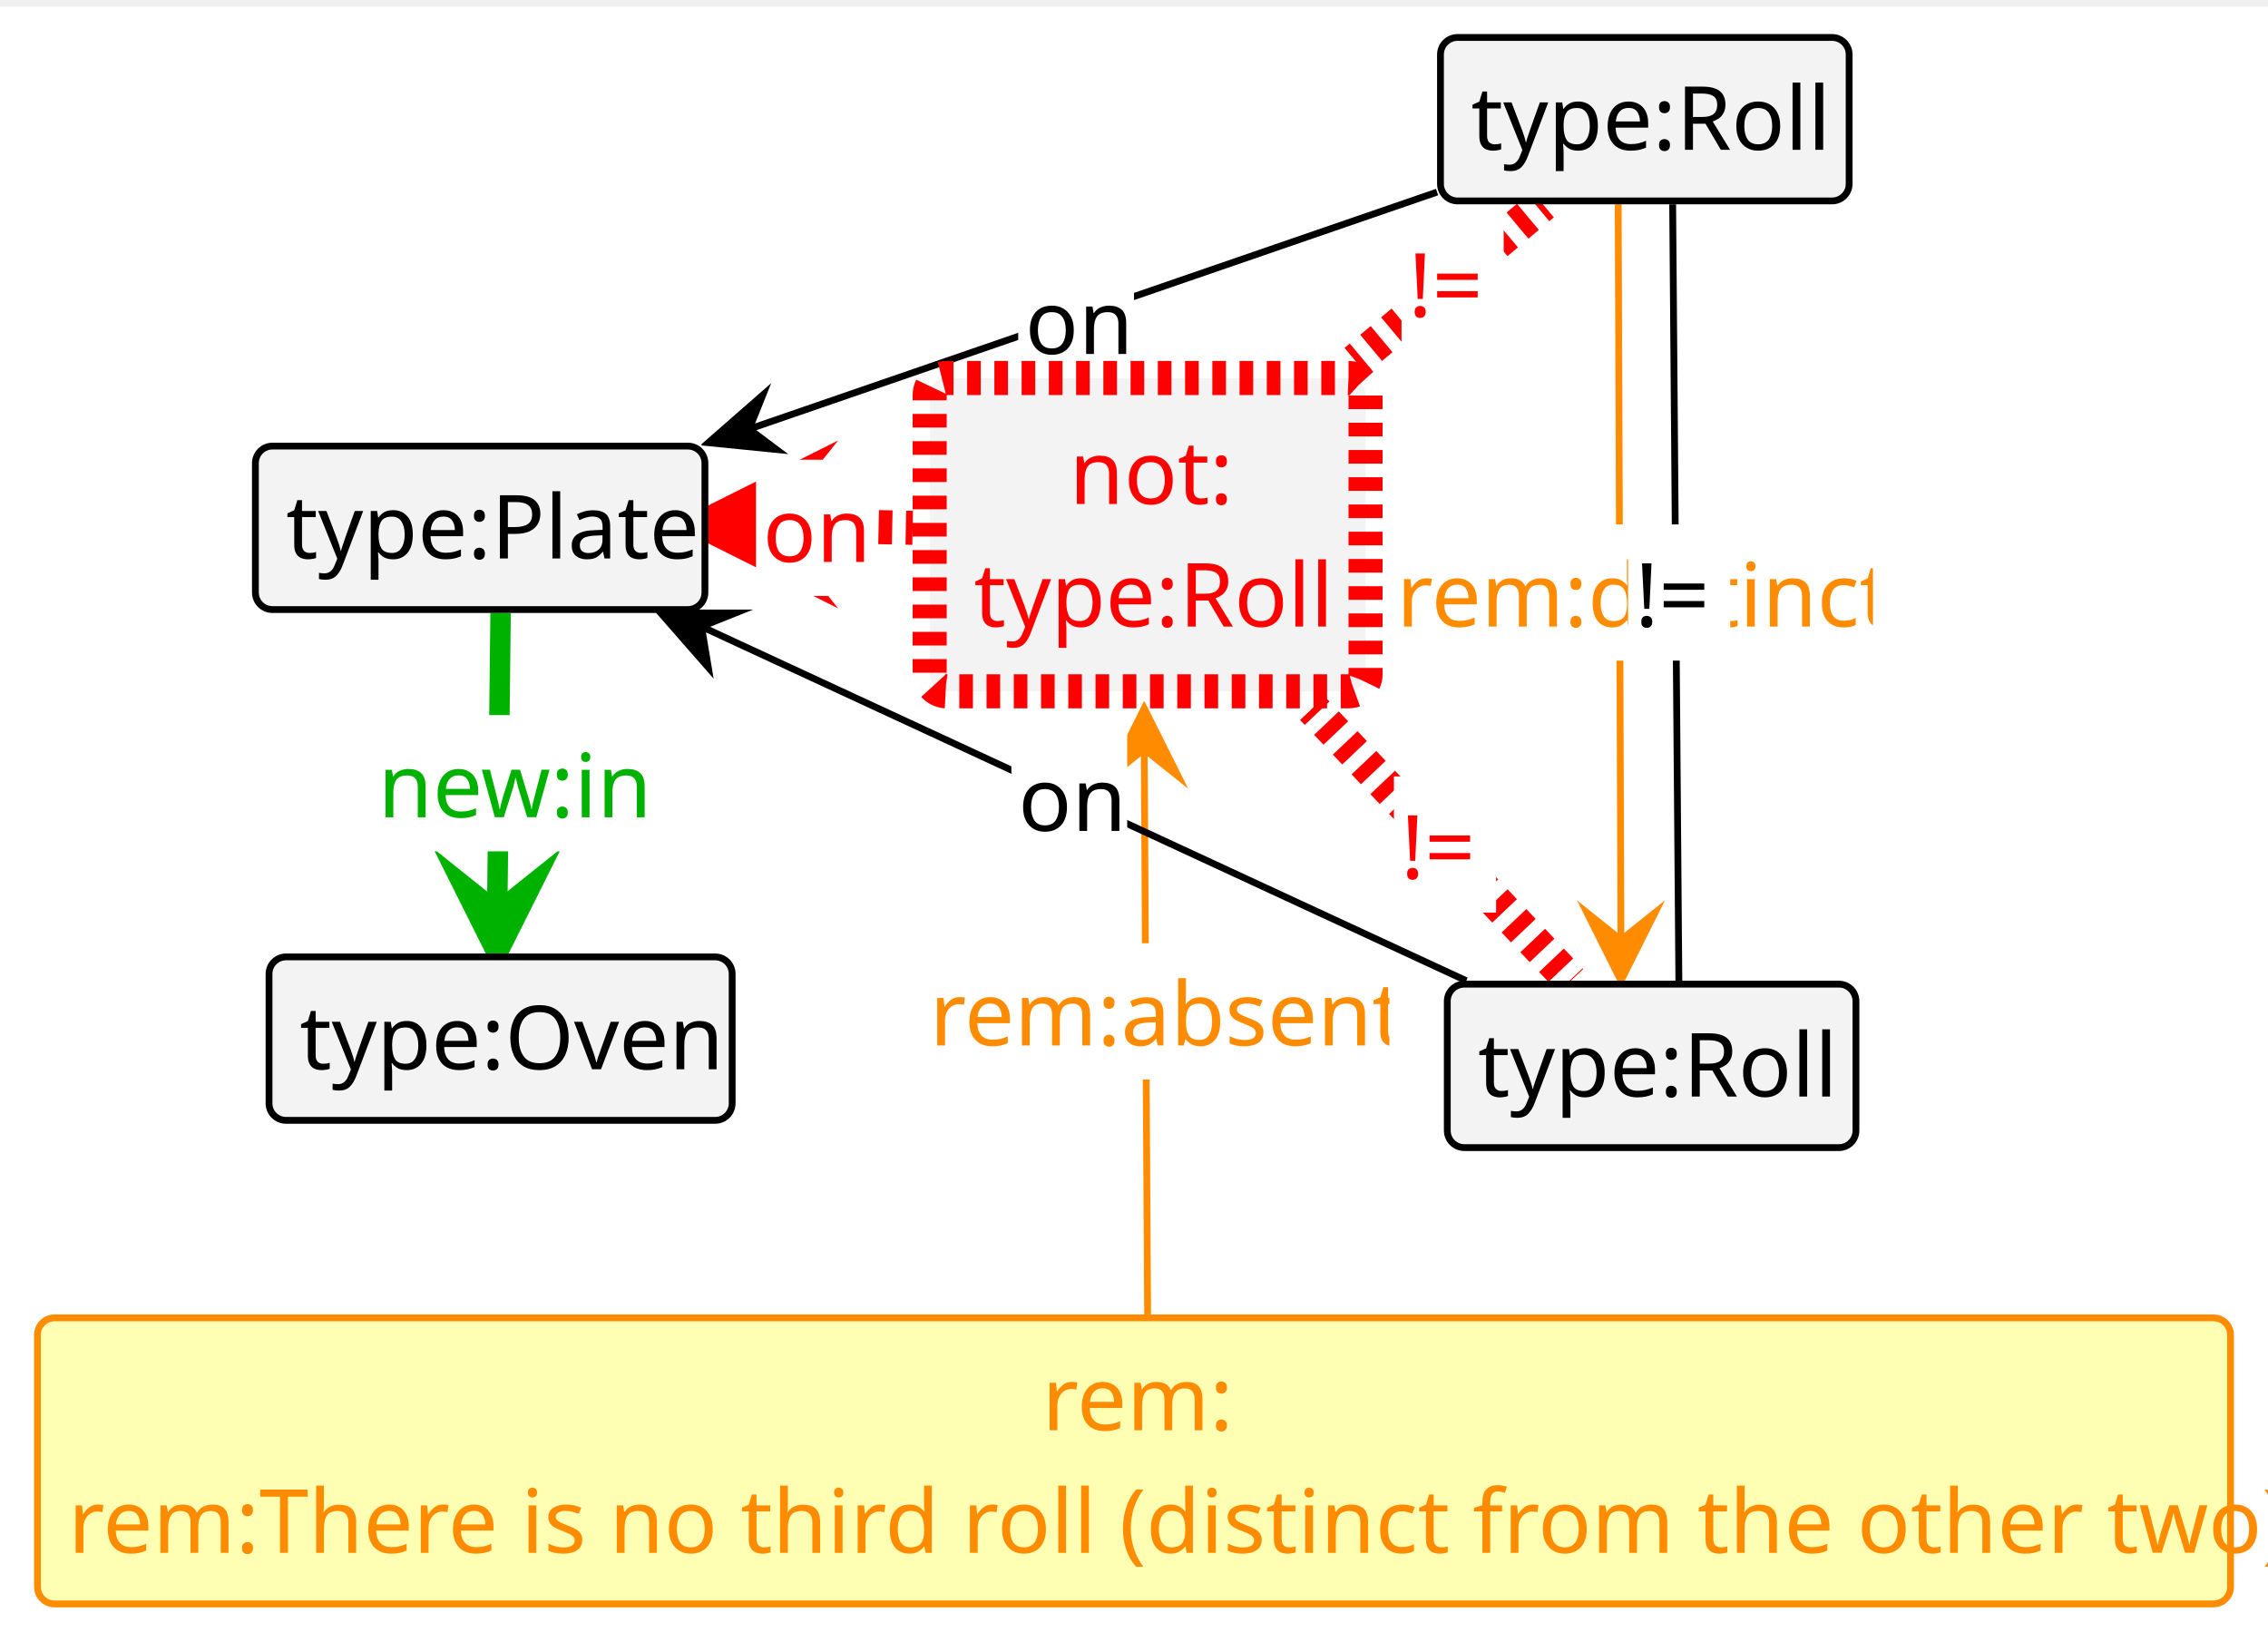
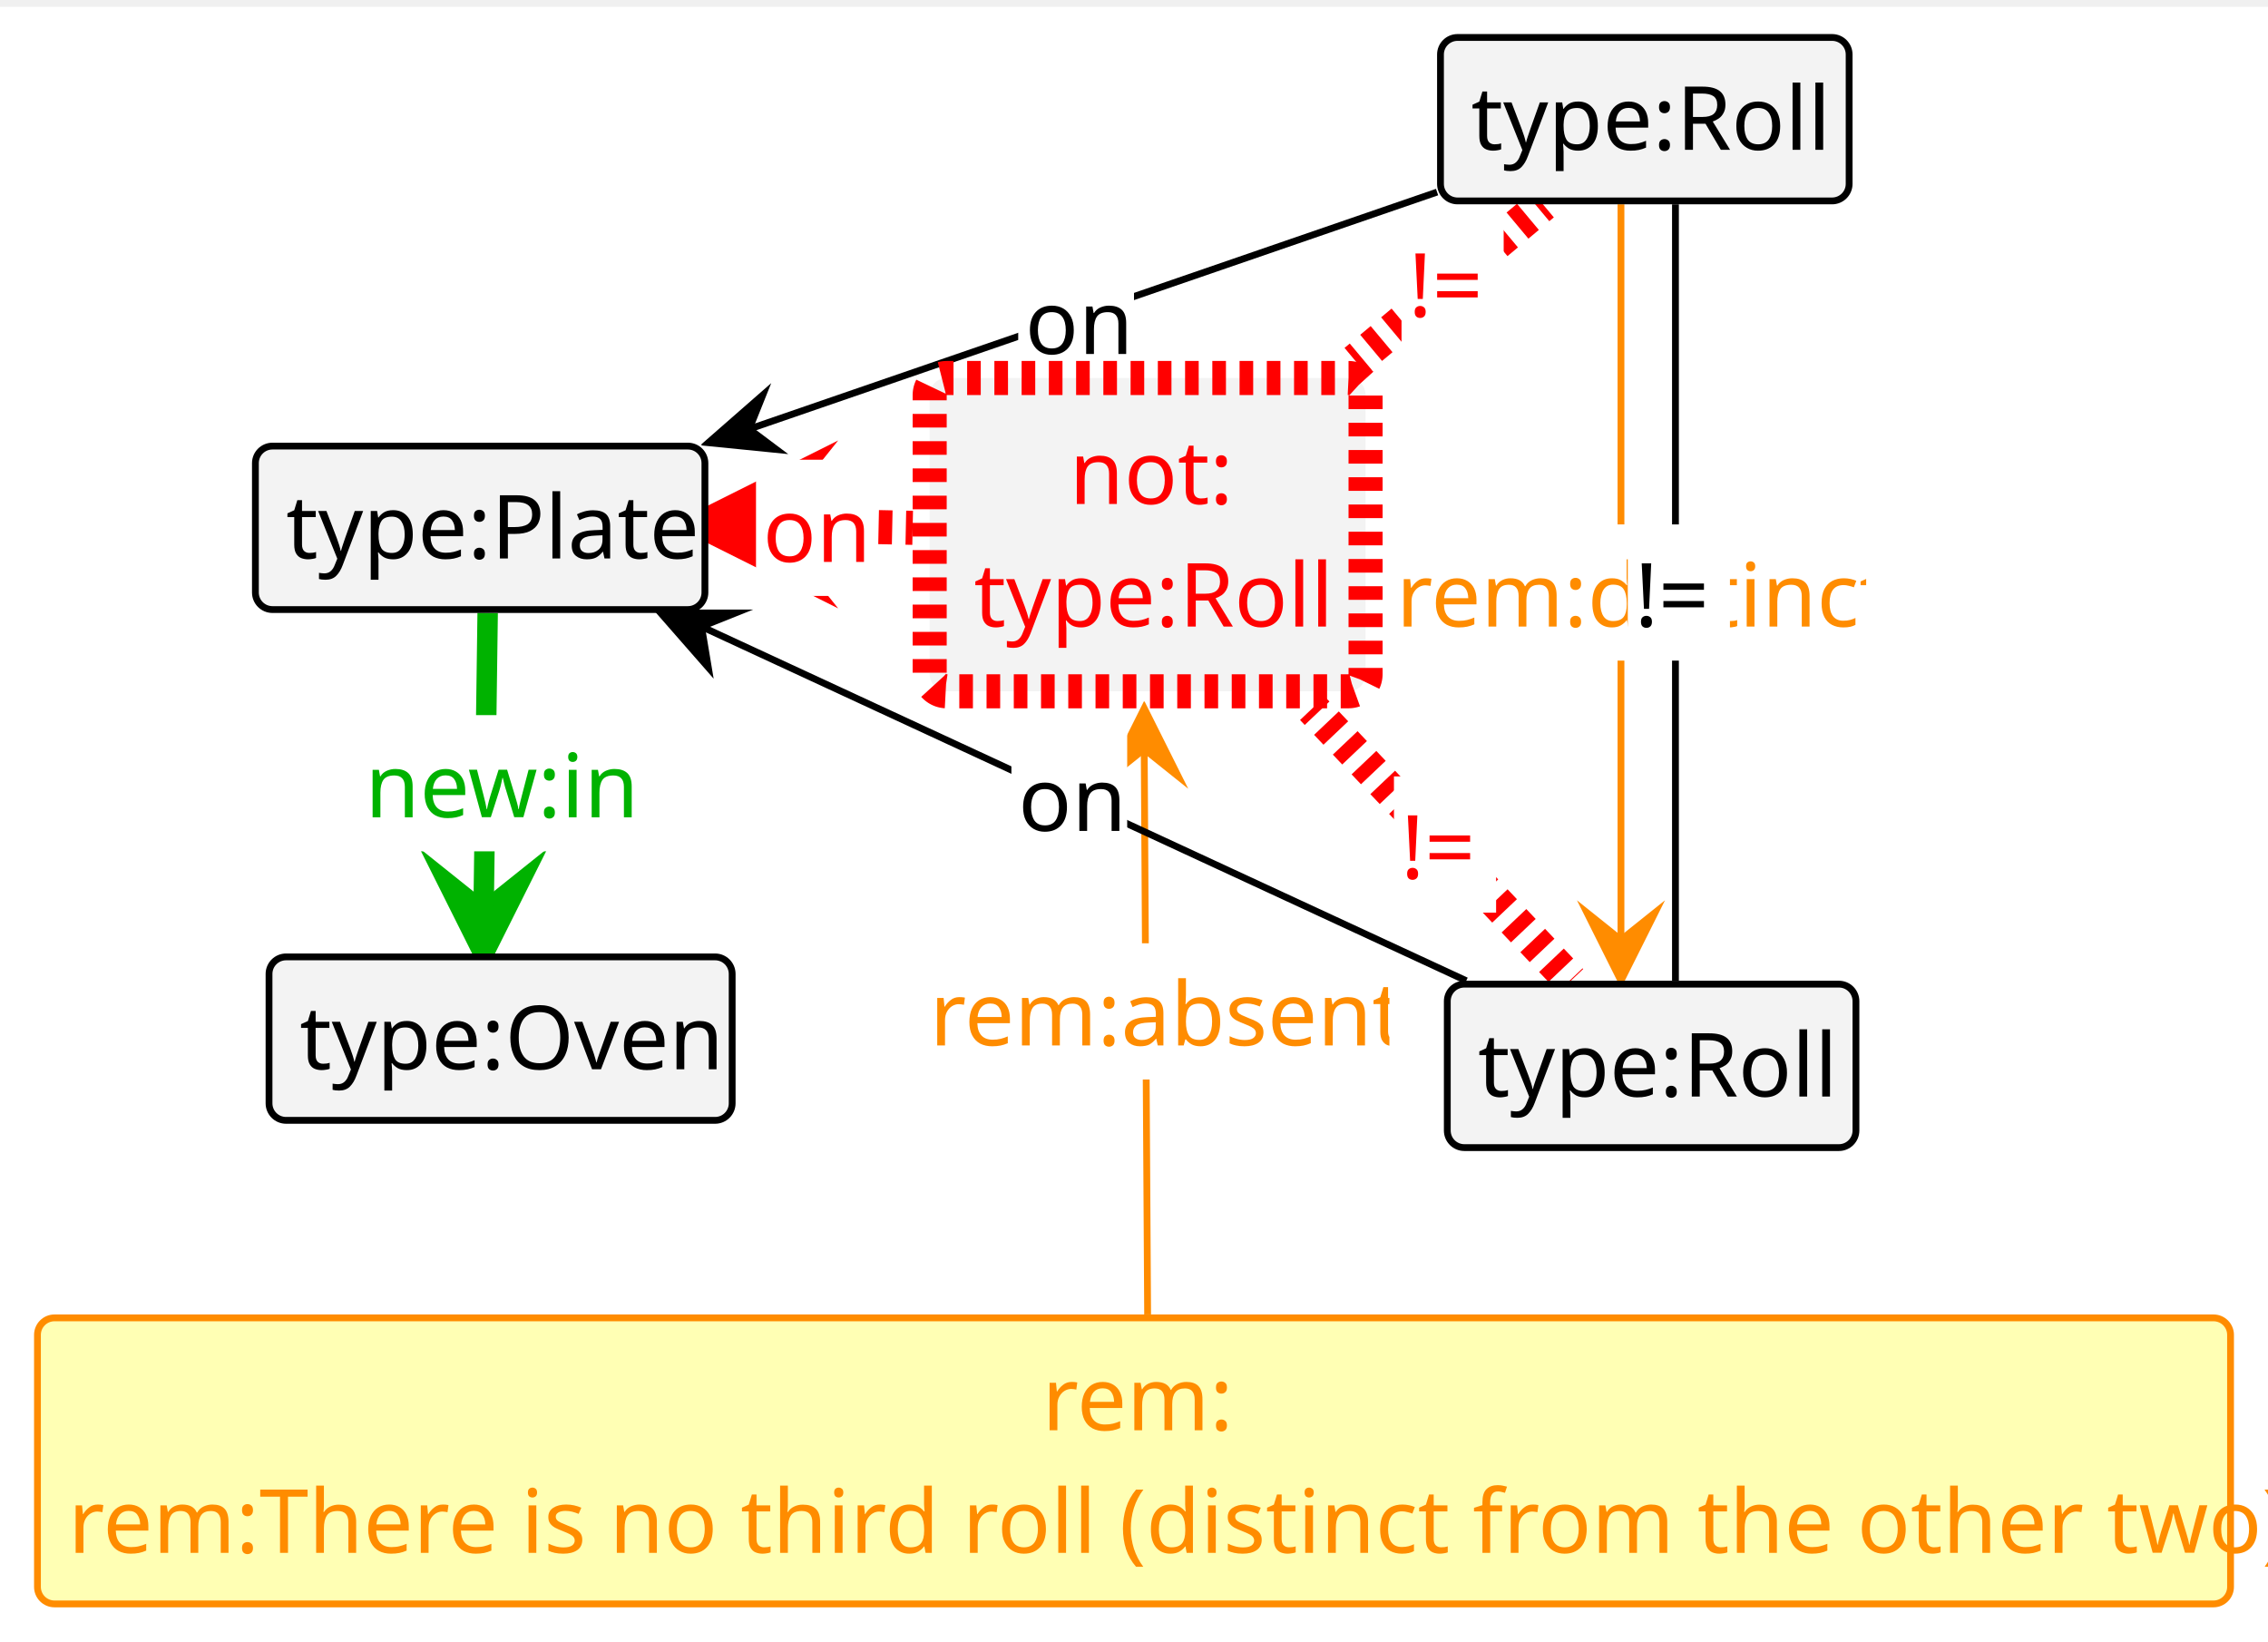
<svg xmlns="http://www.w3.org/2000/svg" fill-opacity="1" color-rendering="auto" color-interpolation="auto" text-rendering="auto" stroke="black" stroke-linecap="square" width="333" stroke-miterlimit="10" shape-rendering="auto" stroke-opacity="1" fill="black" stroke-dasharray="none" font-weight="normal" stroke-width="1" height="241" font-family="'Dialog'" font-style="normal" stroke-linejoin="miter" font-size="12px" stroke-dashoffset="0" image-rendering="auto">
  <defs id="genericDefs" />
  <g>
    <defs id="defs1">
      <clipPath clipPathUnits="userSpaceOnUse" id="clipPath1">
        <path d="M0 0 L754 0 L754 480 L0 480 L0 0 Z" />
      </clipPath>
      <clipPath clipPathUnits="userSpaceOnUse" id="clipPath2">
        <path d="M0 0 L0 91 L69 91 L69 0 Z" />
      </clipPath>
      <clipPath clipPathUnits="userSpaceOnUse" id="clipPath3">
        <path d="M179 102 L179 193 L248 193 L248 102 Z" />
      </clipPath>
      <clipPath clipPathUnits="userSpaceOnUse" id="clipPath4">
        <path d="M-33.5 -45.5 L-33.5 45.5 L35.5 45.5 L35.5 -45.5 Z" />
      </clipPath>
      <clipPath clipPathUnits="userSpaceOnUse" id="clipPath5">
        <path d="M-1.5 -36.5 L-1.5 54.5 L67.5 54.5 L67.5 -36.5 Z" />
      </clipPath>
      <clipPath clipPathUnits="userSpaceOnUse" id="clipPath6">
-         <path d="M0 0 L0 30 L40 30 L40 0 Z" />
+         <path d="M0 0 L0 56 L121 56 L121 0 Z" />
      </clipPath>
      <clipPath clipPathUnits="userSpaceOnUse" id="clipPath7">
-         <path d="M143 62 L143 92 L183 92 L183 62 Z" />
+         <path d="M140 88 L140 144 L261 144 L261 88 Z" />
      </clipPath>
      <clipPath clipPathUnits="userSpaceOnUse" id="clipPath8">
-         <path d="M-20 -14.5 L-20 15.5 L20 15.5 L20 -14.5 Z" />
+         <path d="M-60.5 -28 L-60.5 28 L60.5 28 L60.5 -28 Z" />
      </clipPath>
      <clipPath clipPathUnits="userSpaceOnUse" id="clipPath9">
-         <path d="M-13 -5.5 L-13 24.5 L27 24.5 L27 -5.5 Z" />
+         <path d="M-53.5 -19 L-53.5 37 L67.5 37 L67.5 -19 Z" />
      </clipPath>
      <clipPath clipPathUnits="userSpaceOnUse" id="clipPath10">
-         <path d="M0 0 L0 33 L38 33 L38 0 Z" />
+         <path d="M0 0 L0 56 L44 56 L44 0 Z" />
      </clipPath>
      <clipPath clipPathUnits="userSpaceOnUse" id="clipPath11">
-         <path d="M238 24 L238 57 L276 57 L276 24 Z" />
+         <path d="M94 86 L94 142 L138 142 L138 86 Z" />
      </clipPath>
      <clipPath clipPathUnits="userSpaceOnUse" id="clipPath12">
-         <path d="M-18.779 -16.5 L-18.779 16.5 L19.221 16.5 L19.221 -16.5 Z" />
+         <path d="M-21.6 -28 L-21.6 28 L22.4 28 L22.4 -28 Z" />
      </clipPath>
      <clipPath clipPathUnits="userSpaceOnUse" id="clipPath13">
-         <path d="M-12.779 -7.5 L-12.779 25.5 L25.221 25.5 L25.221 -7.5 Z" />
+         <path d="M-3.6 -19 L-3.6 37 L40.4 37 L40.4 -19 Z" />
      </clipPath>
      <clipPath clipPathUnits="userSpaceOnUse" id="clipPath14">
-         <path d="M0 0 L0 116 L71 116 L71 0 Z" />
+         <path d="M0 0 L0 116 L70 116 L70 0 Z" />
      </clipPath>
      <clipPath clipPathUnits="userSpaceOnUse" id="clipPath15">
-         <path d="M248 28 L248 144 L319 144 L319 28 Z" />
+         <path d="M248 28 L248 144 L318 144 L318 28 Z" />
      </clipPath>
      <clipPath clipPathUnits="userSpaceOnUse" id="clipPath16">
-         <path d="M-34.045 -58 L-34.045 58 L36.955 58 L36.955 -58 Z" />
+         <path d="M-34 -58 L-34 58 L36 58 L36 -58 Z" />
      </clipPath>
      <clipPath clipPathUnits="userSpaceOnUse" id="clipPath17">
-         <path d="M-1.045 -49 L-1.045 67 L69.955 67 L69.955 -49 Z" />
+         <path d="M-1 -49 L-1 67 L69 67 L69 -49 Z" />
      </clipPath>
      <clipPath clipPathUnits="userSpaceOnUse" id="clipPath18">
-         <path d="M0 0 L0 50 L49 50 L49 0 Z" />
+         <path d="M0 0 L0 116 L16 116 L16 0 Z" />
      </clipPath>
      <clipPath clipPathUnits="userSpaceOnUse" id="clipPath19">
-         <path d="M231 98 L231 148 L280 148 L280 98 Z" />
+         <path d="M283 28 L283 144 L299 144 L299 28 Z" />
      </clipPath>
      <clipPath clipPathUnits="userSpaceOnUse" id="clipPath20">
-         <path d="M-24.667 -25 L-24.667 25 L24.333 25 L24.333 -25 Z" />
+         <path d="M-7 -58 L-7 58 L9 58 L9 -58 Z" />
      </clipPath>
      <clipPath clipPathUnits="userSpaceOnUse" id="clipPath21">
-         <path d="M-18.667 -16 L-18.667 34 L30.333 34 L30.333 -16 Z" />
+         <path d="M-1 -49 L-1 67 L15 67 L15 -49 Z" />
      </clipPath>
      <clipPath clipPathUnits="userSpaceOnUse" id="clipPath22">
        <path d="M0 0 L0 40 L109 40 L109 0 Z" />
      </clipPath>
      <clipPath clipPathUnits="userSpaceOnUse" id="clipPath23">
        <path d="M147 26 L147 66 L256 66 L256 26 Z" />
      </clipPath>
      <clipPath clipPathUnits="userSpaceOnUse" id="clipPath24">
        <path d="M-54.5 -19.974 L-54.5 20.026 L54.5 20.026 L54.5 -19.974 Z" />
      </clipPath>
      <clipPath clipPathUnits="userSpaceOnUse" id="clipPath25">
        <path d="M-47.5 -10.974 L-47.5 29.026 L61.5 29.026 L61.5 -10.974 Z" />
      </clipPath>
      <clipPath clipPathUnits="userSpaceOnUse" id="clipPath26">
-         <path d="M0 0 L0 56 L44 56 L44 0 Z" />
+         <path d="M0 0 L0 30 L40 30 L40 0 Z" />
      </clipPath>
      <clipPath clipPathUnits="userSpaceOnUse" id="clipPath27">
-         <path d="M96 86 L96 142 L140 142 L140 86 Z" />
+         <path d="M143 62 L143 92 L183 92 L183 62 Z" />
      </clipPath>
      <clipPath clipPathUnits="userSpaceOnUse" id="clipPath28">
-         <path d="M-21.5 -28 L-21.5 28 L22.5 28 L22.5 -28 Z" />
+         <path d="M-20 -14.5 L-20 15.5 L20 15.5 L20 -14.5 Z" />
      </clipPath>
      <clipPath clipPathUnits="userSpaceOnUse" id="clipPath29">
-         <path d="M-3.5 -19 L-3.5 37 L40.5 37 L40.5 -19 Z" />
+         <path d="M-13 -5.5 L-13 24.5 L27 24.5 L27 -5.5 Z" />
      </clipPath>
      <clipPath clipPathUnits="userSpaceOnUse" id="clipPath30">
-         <path d="M0 0 L0 116 L17 116 L17 0 Z" />
+         <path d="M0 0 L0 33 L38 33 L38 0 Z" />
      </clipPath>
      <clipPath clipPathUnits="userSpaceOnUse" id="clipPath31">
-         <path d="M283 28 L283 144 L300 144 L300 28 Z" />
+         <path d="M238 24 L238 57 L276 57 L276 24 Z" />
      </clipPath>
      <clipPath clipPathUnits="userSpaceOnUse" id="clipPath32">
-         <path d="M-7.045 -58 L-7.045 58 L9.955 58 L9.955 -58 Z" />
+         <path d="M-18.779 -16.5 L-18.779 16.5 L19.221 16.5 L19.221 -16.5 Z" />
      </clipPath>
      <clipPath clipPathUnits="userSpaceOnUse" id="clipPath33">
-         <path d="M-1.045 -49 L-1.045 67 L15.955 67 L15.955 -49 Z" />
+         <path d="M-12.779 -7.5 L-12.779 25.5 L25.221 25.5 L25.221 -7.5 Z" />
      </clipPath>
      <clipPath clipPathUnits="userSpaceOnUse" id="clipPath34">
-         <path d="M0 0 L0 56 L121 56 L121 0 Z" />
+         <path d="M0 0 L0 50 L49 50 L49 0 Z" />
      </clipPath>
      <clipPath clipPathUnits="userSpaceOnUse" id="clipPath35">
-         <path d="M140 88 L140 144 L261 144 L261 88 Z" />
+         <path d="M231 98 L231 148 L280 148 L280 98 Z" />
      </clipPath>
      <clipPath clipPathUnits="userSpaceOnUse" id="clipPath36">
-         <path d="M-60.5 -28 L-60.5 28 L60.5 28 L60.5 -28 Z" />
+         <path d="M-24.667 -25 L-24.667 25 L24.333 25 L24.333 -25 Z" />
      </clipPath>
      <clipPath clipPathUnits="userSpaceOnUse" id="clipPath37">
-         <path d="M-53.5 -19 L-53.5 37 L67.5 37 L67.5 -19 Z" />
+         <path d="M-18.667 -16 L-18.667 34 L30.333 34 L30.333 -16 Z" />
      </clipPath>
      <clipPath clipPathUnits="userSpaceOnUse" id="clipPath38">
        <path d="M0 0 L0 35 L71 35 L71 0 Z" />
      </clipPath>
      <clipPath clipPathUnits="userSpaceOnUse" id="clipPath39">
        <path d="M0 0 L0 53 L333 53 L333 0 Z" />
      </clipPath>
      <clipPath clipPathUnits="userSpaceOnUse" id="clipPath40">
        <path d="M0 0 L0 35 L77 35 L77 0 Z" />
      </clipPath>
      <clipPath clipPathUnits="userSpaceOnUse" id="clipPath41">
        <path d="M0 0 L0 53 L71 53 L71 0 Z" />
      </clipPath>
      <clipPath clipPathUnits="userSpaceOnUse" id="clipPath42">
        <path d="M0 1 L0 35 L71 35 L71 1 Z" />
      </clipPath>
      <clipPath clipPathUnits="userSpaceOnUse" id="clipPath43">
        <path d="M0 0 L0 35 L79 35 L79 0 Z" />
      </clipPath>
    </defs>
    <g fill="white" font-family="'Segoe UI'" transform="translate(-44,1)" stroke="white">
      <rect x="0" width="754" height="480" y="0" clip-path="url(#clipPath1)" stroke="none" />
    </g>
    <g fill="rgb(255,140,0)" font-family="'Segoe UI'" transform="translate(-44,1)" stroke-linecap="butt" stroke="rgb(255,140,0)">
      <polygon points=" 212 103 217 113 212 109 207 113" stroke="none" clip-path="url(#clipPath3)" />
      <polygon fill="none" points=" 212 103 217 113 212 109 207 113" clip-path="url(#clipPath3)" />
      <path fill="none" d="M212.5 192 L212 109 M212 109" clip-path="url(#clipPath3)" />
      <rect stroke-linecap="square" x="-33" y="-10" transform="translate(212.5,147.5)" clip-path="url(#clipPath4)" fill="white" width="67" height="20" stroke="none" />
    </g>
    <g fill="rgb(255,140,0)" font-size="13px" font-family="'Segoe UI'" transform="translate(136.5,139.5)" stroke="rgb(255,140,0)">
      <text x="0" xml:space="preserve" y="14" clip-path="url(#clipPath5)" stroke="none">rem:absent</text>
    </g>
-     <g fill="red" stroke-width="5" font-family="'Segoe UI'" transform="translate(-44,1)" stroke-linecap="butt" stroke="red">
-       <polygon fill="none" points=" 148 76 158 71 154 76 158 81" clip-path="url(#clipPath7)" />
-       <path fill="none" stroke-dasharray="2,2" d="M178 76.5 L154 76 M154 76" stroke-dashoffset="1" clip-path="url(#clipPath7)" />
-     </g>
-     <g fill="white" font-family="'Segoe UI'" transform="translate(119,77.5)" stroke="white">
-       <rect x="-8" width="17" height="20" y="-10" clip-path="url(#clipPath8)" stroke="none" />
-     </g>
-     <g fill="red" font-size="13px" font-family="'Segoe UI'" transform="translate(112,68.5)" stroke="red">
+     <g stroke-linecap="butt" font-family="'Segoe UI'" transform="translate(-44,1)">
+       <polygon points=" 141 89 152 89 147 91 148 97" stroke="none" clip-path="url(#clipPath7)" />
+       <polygon fill="none" points=" 141 89 152 89 147 91 148 97" clip-path="url(#clipPath7)" />
+       <path fill="none" d="M259.285 143 L147 91 M147 91" clip-path="url(#clipPath7)" />
+       <rect stroke-linecap="square" x="-8" y="-10" transform="translate(200.5,116)" clip-path="url(#clipPath8)" fill="white" width="17" height="20" stroke="none" />
+     </g>
+     <g font-family="'Segoe UI'" font-size="13px" transform="translate(149.5,108)">
      <text x="0" xml:space="preserve" y="14" clip-path="url(#clipPath9)" stroke="none">on</text>
    </g>
-     <g stroke-linecap="butt" transform="translate(-44,1)" stroke-dashoffset="1" fill="red" font-family="'Segoe UI'" stroke-dasharray="2,2" stroke="red" stroke-width="5">
-       <path fill="none" d="M243.016 52 L270.541 29 M270.541 29" clip-path="url(#clipPath11)" />
-     </g>
-     <g fill="white" font-family="'Segoe UI'" transform="translate(212.7787,41.5)" stroke="white">
-       <rect x="-7" width="15" height="20" y="-10" clip-path="url(#clipPath12)" stroke="none" />
-     </g>
-     <g fill="red" font-size="13px" font-family="'Segoe UI'" transform="translate(206.7787,32.5)" stroke="red">
-       <text x="0" xml:space="preserve" y="14" clip-path="url(#clipPath13)" stroke="none">!=</text>
+     <g fill="rgb(0,178,0)" stroke-width="3" font-family="'Segoe UI'" transform="translate(-44,1)" stroke-linecap="butt" stroke="rgb(0,178,0)">
+       <polygon points=" 115 139 110 129 115 133 120 129" stroke="none" clip-path="url(#clipPath11)" />
+       <polygon fill="none" points=" 115 139 110 129 115 133 120 129" clip-path="url(#clipPath11)" />
+       <path fill="none" d="M115.6 89 L115 133 M115 133" clip-path="url(#clipPath11)" />
+     </g>
+     <g fill="white" font-family="'Segoe UI'" transform="translate(71.6,115)" stroke="white">
+       <rect x="-19" width="38" height="20" y="-10" clip-path="url(#clipPath12)" stroke="none" />
+     </g>
+     <g fill="rgb(0,178,0)" font-size="13px" font-family="'Segoe UI'" transform="translate(53.6,106)" stroke="rgb(0,178,0)">
+       <text x="0" xml:space="preserve" y="14" clip-path="url(#clipPath13)" stroke="none">new:in</text>
    </g>
    <g fill="rgb(255,140,0)" font-family="'Segoe UI'" transform="translate(-44,1)" stroke-linecap="butt" stroke="rgb(255,140,0)">
      <polygon points=" 282 143 277 133 282 137 287 133" stroke="none" clip-path="url(#clipPath15)" />
      <polygon fill="none" points=" 282 143 277 133 282 137 287 133" clip-path="url(#clipPath15)" />
-       <path fill="none" d="M281.59 29 L282 137 M282 137" clip-path="url(#clipPath15)" />
-       <rect stroke-linecap="square" x="-34" y="-10" transform="translate(282.0449,86)" clip-path="url(#clipPath16)" fill="white" width="69" height="20" stroke="none" />
-     </g>
-     <g fill="rgb(255,140,0)" font-size="13px" font-family="'Segoe UI'" transform="translate(205.0449,78)" stroke="rgb(255,140,0)">
+       <path fill="none" d="M282 29 L282 137 M282 137" clip-path="url(#clipPath15)" />
+       <rect stroke-linecap="square" x="-34" y="-10" transform="translate(282,86)" clip-path="url(#clipPath16)" fill="white" width="69" height="20" stroke="none" />
+     </g>
+     <g fill="rgb(255,140,0)" font-size="13px" font-family="'Segoe UI'" transform="translate(205,78)" stroke="rgb(255,140,0)">
      <text x="0" xml:space="preserve" y="14" clip-path="url(#clipPath17)" stroke="none">rem:distinct</text>
    </g>
-     <g stroke-linecap="butt" transform="translate(-44,1)" stroke-dashoffset="1" fill="red" font-family="'Segoe UI'" stroke-dasharray="2,2" stroke="red" stroke-width="5">
-       <path fill="none" d="M236.692 103 L274.641 143 M274.641 143" clip-path="url(#clipPath19)" />
-     </g>
-     <g fill="white" font-family="'Segoe UI'" transform="translate(211.6667,124)" stroke="white">
-       <rect x="-7" width="15" height="20" y="-10" clip-path="url(#clipPath20)" stroke="none" />
-     </g>
-     <g fill="red" font-size="13px" font-family="'Segoe UI'" transform="translate(205.6667,115)" stroke="red">
+     <g stroke-linecap="butt" font-family="'Segoe UI'" transform="translate(-44,1)">
+       <path fill="none" d="M290 29 L290 143 M290 143" clip-path="url(#clipPath19)" />
+       <rect stroke-linecap="square" x="-7" y="-10" transform="translate(290,86)" clip-path="url(#clipPath20)" fill="white" width="15" height="20" stroke="none" />
+     </g>
+     <g font-family="'Segoe UI'" font-size="13px" transform="translate(240,78)">
      <text x="0" xml:space="preserve" y="14" clip-path="url(#clipPath21)" stroke="none">!=</text>
    </g>
    <g stroke-linecap="butt" font-family="'Segoe UI'" transform="translate(-44,1)">
      <polygon points=" 148 64 156 57 154 62 158 65" stroke="none" clip-path="url(#clipPath23)" />
      <polygon fill="none" points=" 148 64 156 57 154 62 158 65" clip-path="url(#clipPath23)" />
      <path fill="none" d="M255 27.202 L154 62 M154 62" clip-path="url(#clipPath23)" />
      <rect stroke-linecap="square" x="-8" y="-10" transform="translate(201.5,45.9737)" clip-path="url(#clipPath24)" fill="white" width="17" height="20" stroke="none" />
    </g>
    <g font-family="'Segoe UI'" font-size="13px" transform="translate(150.5,37.9737)">
      <text x="0" xml:space="preserve" y="14" clip-path="url(#clipPath25)" stroke="none">on</text>
    </g>
-     <g fill="rgb(0,178,0)" stroke-width="3" font-family="'Segoe UI'" transform="translate(-44,1)" stroke-linecap="butt" stroke="rgb(0,178,0)">
-       <polygon points=" 117 139 112 129 117 133 122 129" stroke="none" clip-path="url(#clipPath27)" />
-       <polygon fill="none" points=" 117 139 112 129 117 133 122 129" clip-path="url(#clipPath27)" />
-       <path fill="none" d="M117.5 89 L117 133 M117 133" clip-path="url(#clipPath27)" />
-     </g>
-     <g fill="white" font-family="'Segoe UI'" transform="translate(73.5,115)" stroke="white">
-       <rect x="-19" width="38" height="20" y="-10" clip-path="url(#clipPath28)" stroke="none" />
-     </g>
-     <g fill="rgb(0,178,0)" font-size="13px" font-family="'Segoe UI'" transform="translate(55.5,106)" stroke="rgb(0,178,0)">
-       <text x="0" xml:space="preserve" y="14" clip-path="url(#clipPath29)" stroke="none">new:in</text>
-     </g>
-     <g stroke-linecap="butt" font-family="'Segoe UI'" transform="translate(-44,1)">
-       <path fill="none" d="M289.59 29 L290.5 143 M290.5 143" clip-path="url(#clipPath31)" />
-       <rect stroke-linecap="square" x="-7" y="-10" transform="translate(290.045,86)" clip-path="url(#clipPath32)" fill="white" width="15" height="20" stroke="none" />
-     </g>
-     <g font-family="'Segoe UI'" font-size="13px" transform="translate(240.045,78)">
+     <g fill="red" stroke-width="5" font-family="'Segoe UI'" transform="translate(-44,1)" stroke-linecap="butt" stroke="red">
+       <polygon points=" 148 76 158 71 154 76 158 81" stroke="none" clip-path="url(#clipPath27)" />
+       <polygon fill="none" points=" 148 76 158 71 154 76 158 81" clip-path="url(#clipPath27)" />
+       <path fill="none" stroke-dasharray="2,2" d="M178 76.5 L154 76 M154 76" stroke-dashoffset="1" clip-path="url(#clipPath27)" />
+     </g>
+     <g fill="white" font-family="'Segoe UI'" transform="translate(119,77.5)" stroke="white">
+       <rect x="-8" width="17" height="20" y="-10" clip-path="url(#clipPath28)" stroke="none" />
+     </g>
+     <g fill="red" font-size="13px" font-family="'Segoe UI'" transform="translate(112,68.5)" stroke="red">
+       <text x="0" xml:space="preserve" y="14" clip-path="url(#clipPath29)" stroke="none">on</text>
+     </g>
+     <g stroke-linecap="butt" transform="translate(-44,1)" stroke-dashoffset="1" fill="red" font-family="'Segoe UI'" stroke-dasharray="2,2" stroke="red" stroke-width="5">
+       <path fill="none" d="M243.016 52 L270.541 29 M270.541 29" clip-path="url(#clipPath31)" />
+     </g>
+     <g fill="white" font-family="'Segoe UI'" transform="translate(212.7787,41.5)" stroke="white">
+       <rect x="-7" width="15" height="20" y="-10" clip-path="url(#clipPath32)" stroke="none" />
+     </g>
+     <g fill="red" font-size="13px" font-family="'Segoe UI'" transform="translate(206.7787,32.5)" stroke="red">
      <text x="0" xml:space="preserve" y="14" clip-path="url(#clipPath33)" stroke="none">!=</text>
    </g>
-     <g stroke-linecap="butt" font-family="'Segoe UI'" transform="translate(-44,1)">
-       <polygon points=" 141 89 152 89 147 91 148 97" stroke="none" clip-path="url(#clipPath35)" />
-       <polygon fill="none" points=" 141 89 152 89 147 91 148 97" clip-path="url(#clipPath35)" />
-       <path fill="none" d="M259.285 143 L147 91 M147 91" clip-path="url(#clipPath35)" />
-       <rect stroke-linecap="square" x="-8" y="-10" transform="translate(200.5,116)" clip-path="url(#clipPath36)" fill="white" width="17" height="20" stroke="none" />
-     </g>
-     <g font-family="'Segoe UI'" font-size="13px" transform="translate(149.5,108)">
-       <text x="0" xml:space="preserve" y="14" clip-path="url(#clipPath37)" stroke="none">on</text>
+     <g stroke-linecap="butt" transform="translate(-44,1)" stroke-dashoffset="1" fill="red" font-family="'Segoe UI'" stroke-dasharray="2,2" stroke="red" stroke-width="5">
+       <path fill="none" d="M236.692 103 L274.641 143 M274.641 143" clip-path="url(#clipPath35)" />
+     </g>
+     <g fill="white" font-family="'Segoe UI'" transform="translate(211.6667,124)" stroke="white">
+       <rect x="-7" width="15" height="20" y="-10" clip-path="url(#clipPath36)" stroke="none" />
+     </g>
+     <g fill="red" font-size="13px" font-family="'Segoe UI'" transform="translate(205.6667,115)" stroke="red">
+       <text x="0" xml:space="preserve" y="14" clip-path="url(#clipPath37)" stroke="none">!=</text>
    </g>
    <g fill="rgb(243,243,243)" font-family="'Segoe UI'" transform="translate(207,139)" stroke="rgb(243,243,243)">
      <rect x="5.5" y="5.5" clip-path="url(#clipPath38)" width="60" rx="2.5" ry="2.5" height="24" stroke="none" />
    </g>
    <g font-family="'Segoe UI'" font-size="13px" transform="translate(207,139)">
      <text x="10" xml:space="preserve" y="22" clip-path="url(#clipPath38)" stroke="none">type:Roll</text>
    </g>
    <g stroke-dasharray="10,0" stroke-dashoffset="1" font-family="'Segoe UI'" transform="translate(207,139)" stroke-linecap="butt">
      <rect x="5.5" y="5.5" clip-path="url(#clipPath38)" fill="none" width="60" rx="2.5" ry="2.5" height="24" />
    </g>
    <g fill="rgb(255,255,180)" font-family="'Segoe UI'" transform="translate(0,188)" stroke="rgb(255,255,180)">
      <rect x="5.5" y="5.5" clip-path="url(#clipPath39)" width="322" rx="2.5" ry="2.5" height="42" stroke="none" />
    </g>
    <g fill="rgb(255,140,0)" font-size="13px" font-family="'Segoe UI'" transform="translate(0,188)" stroke="rgb(255,140,0)">
      <text x="153" xml:space="preserve" y="22" clip-path="url(#clipPath39)" stroke="none">rem:</text>
      <text x="179" xml:space="preserve" y="22" clip-path="url(#clipPath39)" stroke="none"> </text>
      <text x="10" xml:space="preserve" y="40" clip-path="url(#clipPath39)" stroke="none">rem:There is no third roll (distinct from the other two)</text>
    </g>
    <g stroke-linecap="butt" transform="translate(0,188)" stroke-dashoffset="1" fill="rgb(255,140,0)" font-family="'Segoe UI'" stroke-dasharray="10,0" stroke="rgb(255,140,0)">
      <rect x="5.5" y="5.5" clip-path="url(#clipPath39)" fill="none" width="322" rx="2.5" ry="2.5" height="42" />
    </g>
    <g fill="rgb(243,243,243)" font-family="'Segoe UI'" transform="translate(32,60)" stroke="rgb(243,243,243)">
      <rect x="5.5" y="5.5" clip-path="url(#clipPath40)" width="66" rx="2.5" ry="2.5" height="24" stroke="none" />
    </g>
    <g font-family="'Segoe UI'" font-size="13px" transform="translate(32,60)">
      <text x="10" xml:space="preserve" y="22" clip-path="url(#clipPath40)" stroke="none">type:Plate</text>
    </g>
    <g stroke-dasharray="10,0" stroke-dashoffset="1" font-family="'Segoe UI'" transform="translate(32,60)" stroke-linecap="butt">
      <rect x="5.5" y="5.5" clip-path="url(#clipPath40)" fill="none" width="66" rx="2.5" ry="2.5" height="24" />
    </g>
    <g fill="rgb(243,243,243)" font-family="'Segoe UI'" transform="translate(133,52)" stroke="rgb(243,243,243)">
      <rect x="3.5" y="3.5" clip-path="url(#clipPath41)" width="64" rx="2.5" ry="2.5" height="46" stroke="none" />
    </g>
    <g fill="red" font-size="13px" font-family="'Segoe UI'" transform="translate(133,52)" stroke="red">
      <text x="24" xml:space="preserve" y="22" clip-path="url(#clipPath41)" stroke="none">not:</text>
      <text x="46" xml:space="preserve" y="22" clip-path="url(#clipPath41)" stroke="none"> </text>
      <text x="10" xml:space="preserve" y="40" clip-path="url(#clipPath41)" stroke="none">type:Roll</text>
    </g>
    <g stroke-linecap="butt" transform="translate(133,52)" stroke-dashoffset="1" fill="red" font-family="'Segoe UI'" stroke-dasharray="2,2" stroke="red" stroke-width="5">
      <rect x="3.5" y="3.5" clip-path="url(#clipPath41)" fill="none" width="64" rx="2.5" ry="2.5" height="46" />
    </g>
    <g fill="rgb(243,243,243)" font-family="'Segoe UI'" transform="translate(206,0)" stroke="rgb(243,243,243)">
      <rect x="5.5" y="5.5" clip-path="url(#clipPath42)" width="60" rx="2.5" ry="2.5" height="24" stroke="none" />
    </g>
    <g font-family="'Segoe UI'" font-size="13px" transform="translate(206,0)">
      <text x="10" xml:space="preserve" y="22" clip-path="url(#clipPath42)" stroke="none">type:Roll</text>
    </g>
    <g stroke-dasharray="10,0" stroke-dashoffset="1" font-family="'Segoe UI'" transform="translate(206,0)" stroke-linecap="butt">
      <rect x="5.5" y="5.5" clip-path="url(#clipPath42)" fill="none" width="60" rx="2.5" ry="2.5" height="24" />
    </g>
    <g fill="rgb(243,243,243)" font-family="'Segoe UI'" transform="translate(34,135)" stroke="rgb(243,243,243)">
      <rect x="5.5" y="5.5" clip-path="url(#clipPath43)" width="68" rx="2.5" ry="2.5" height="24" stroke="none" />
    </g>
    <g font-family="'Segoe UI'" font-size="13px" transform="translate(34,135)">
      <text x="10" xml:space="preserve" y="22" clip-path="url(#clipPath43)" stroke="none">type:Oven</text>
    </g>
    <g stroke-dasharray="10,0" stroke-dashoffset="1" font-family="'Segoe UI'" transform="translate(34,135)" stroke-linecap="butt">
      <rect x="5.5" y="5.5" clip-path="url(#clipPath43)" fill="none" width="68" rx="2.5" ry="2.5" height="24" />
    </g>
  </g>
</svg>
